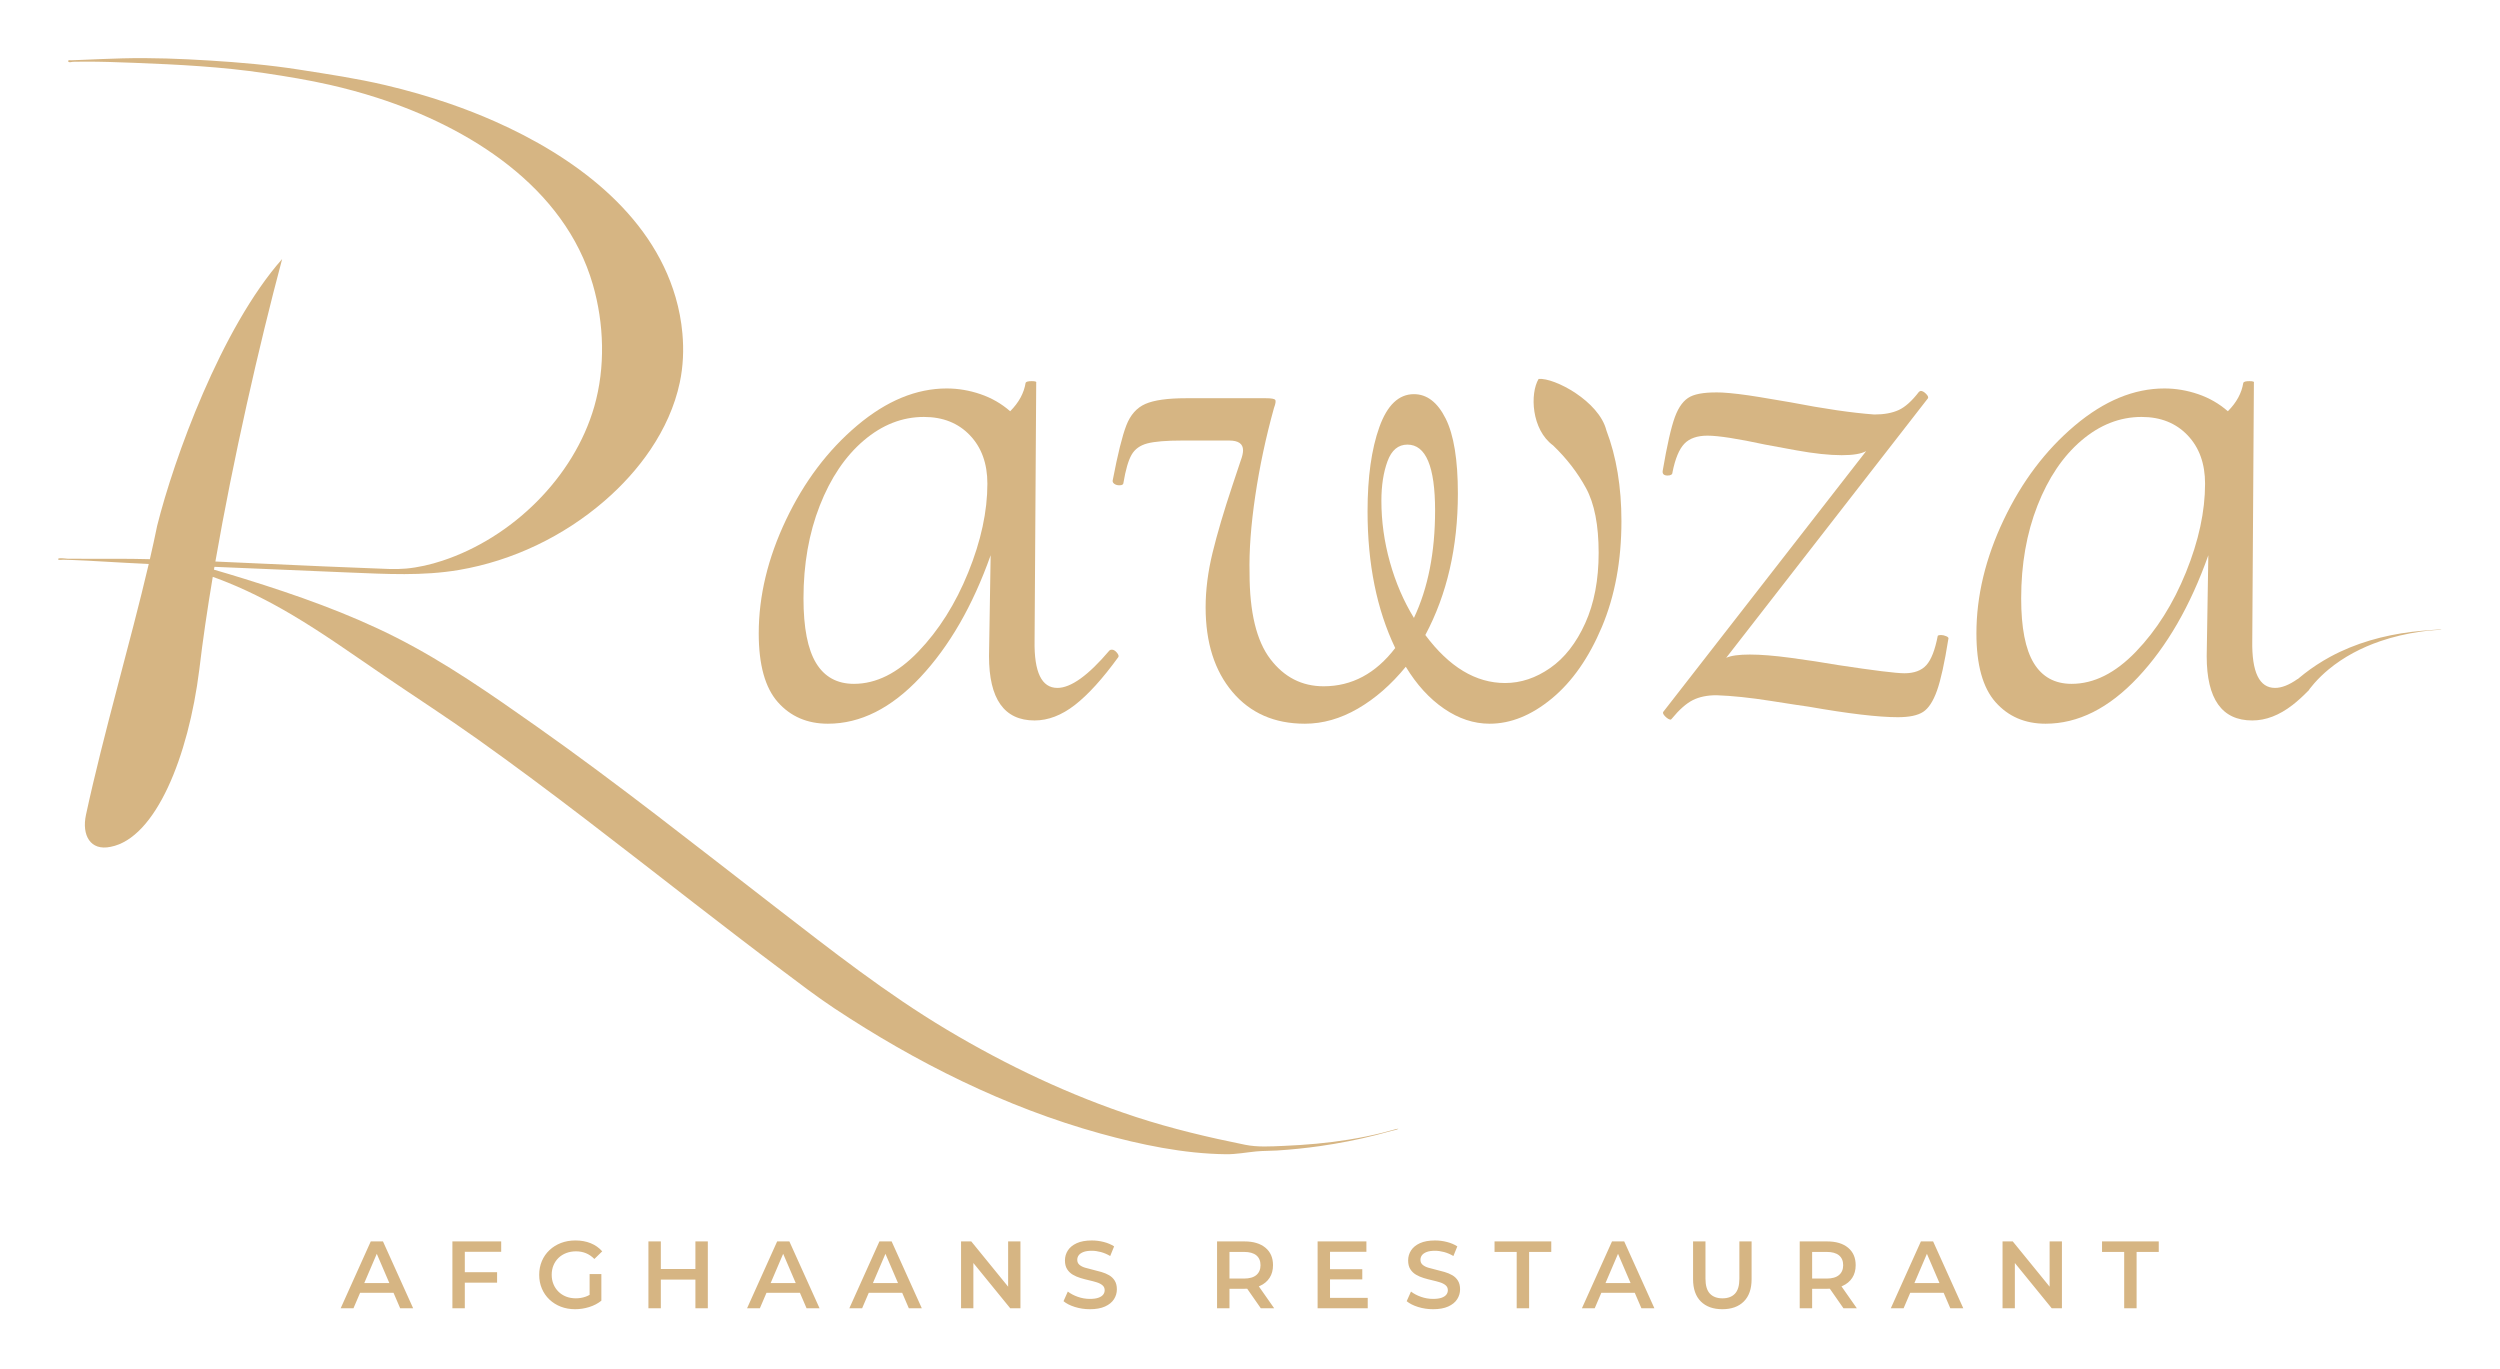
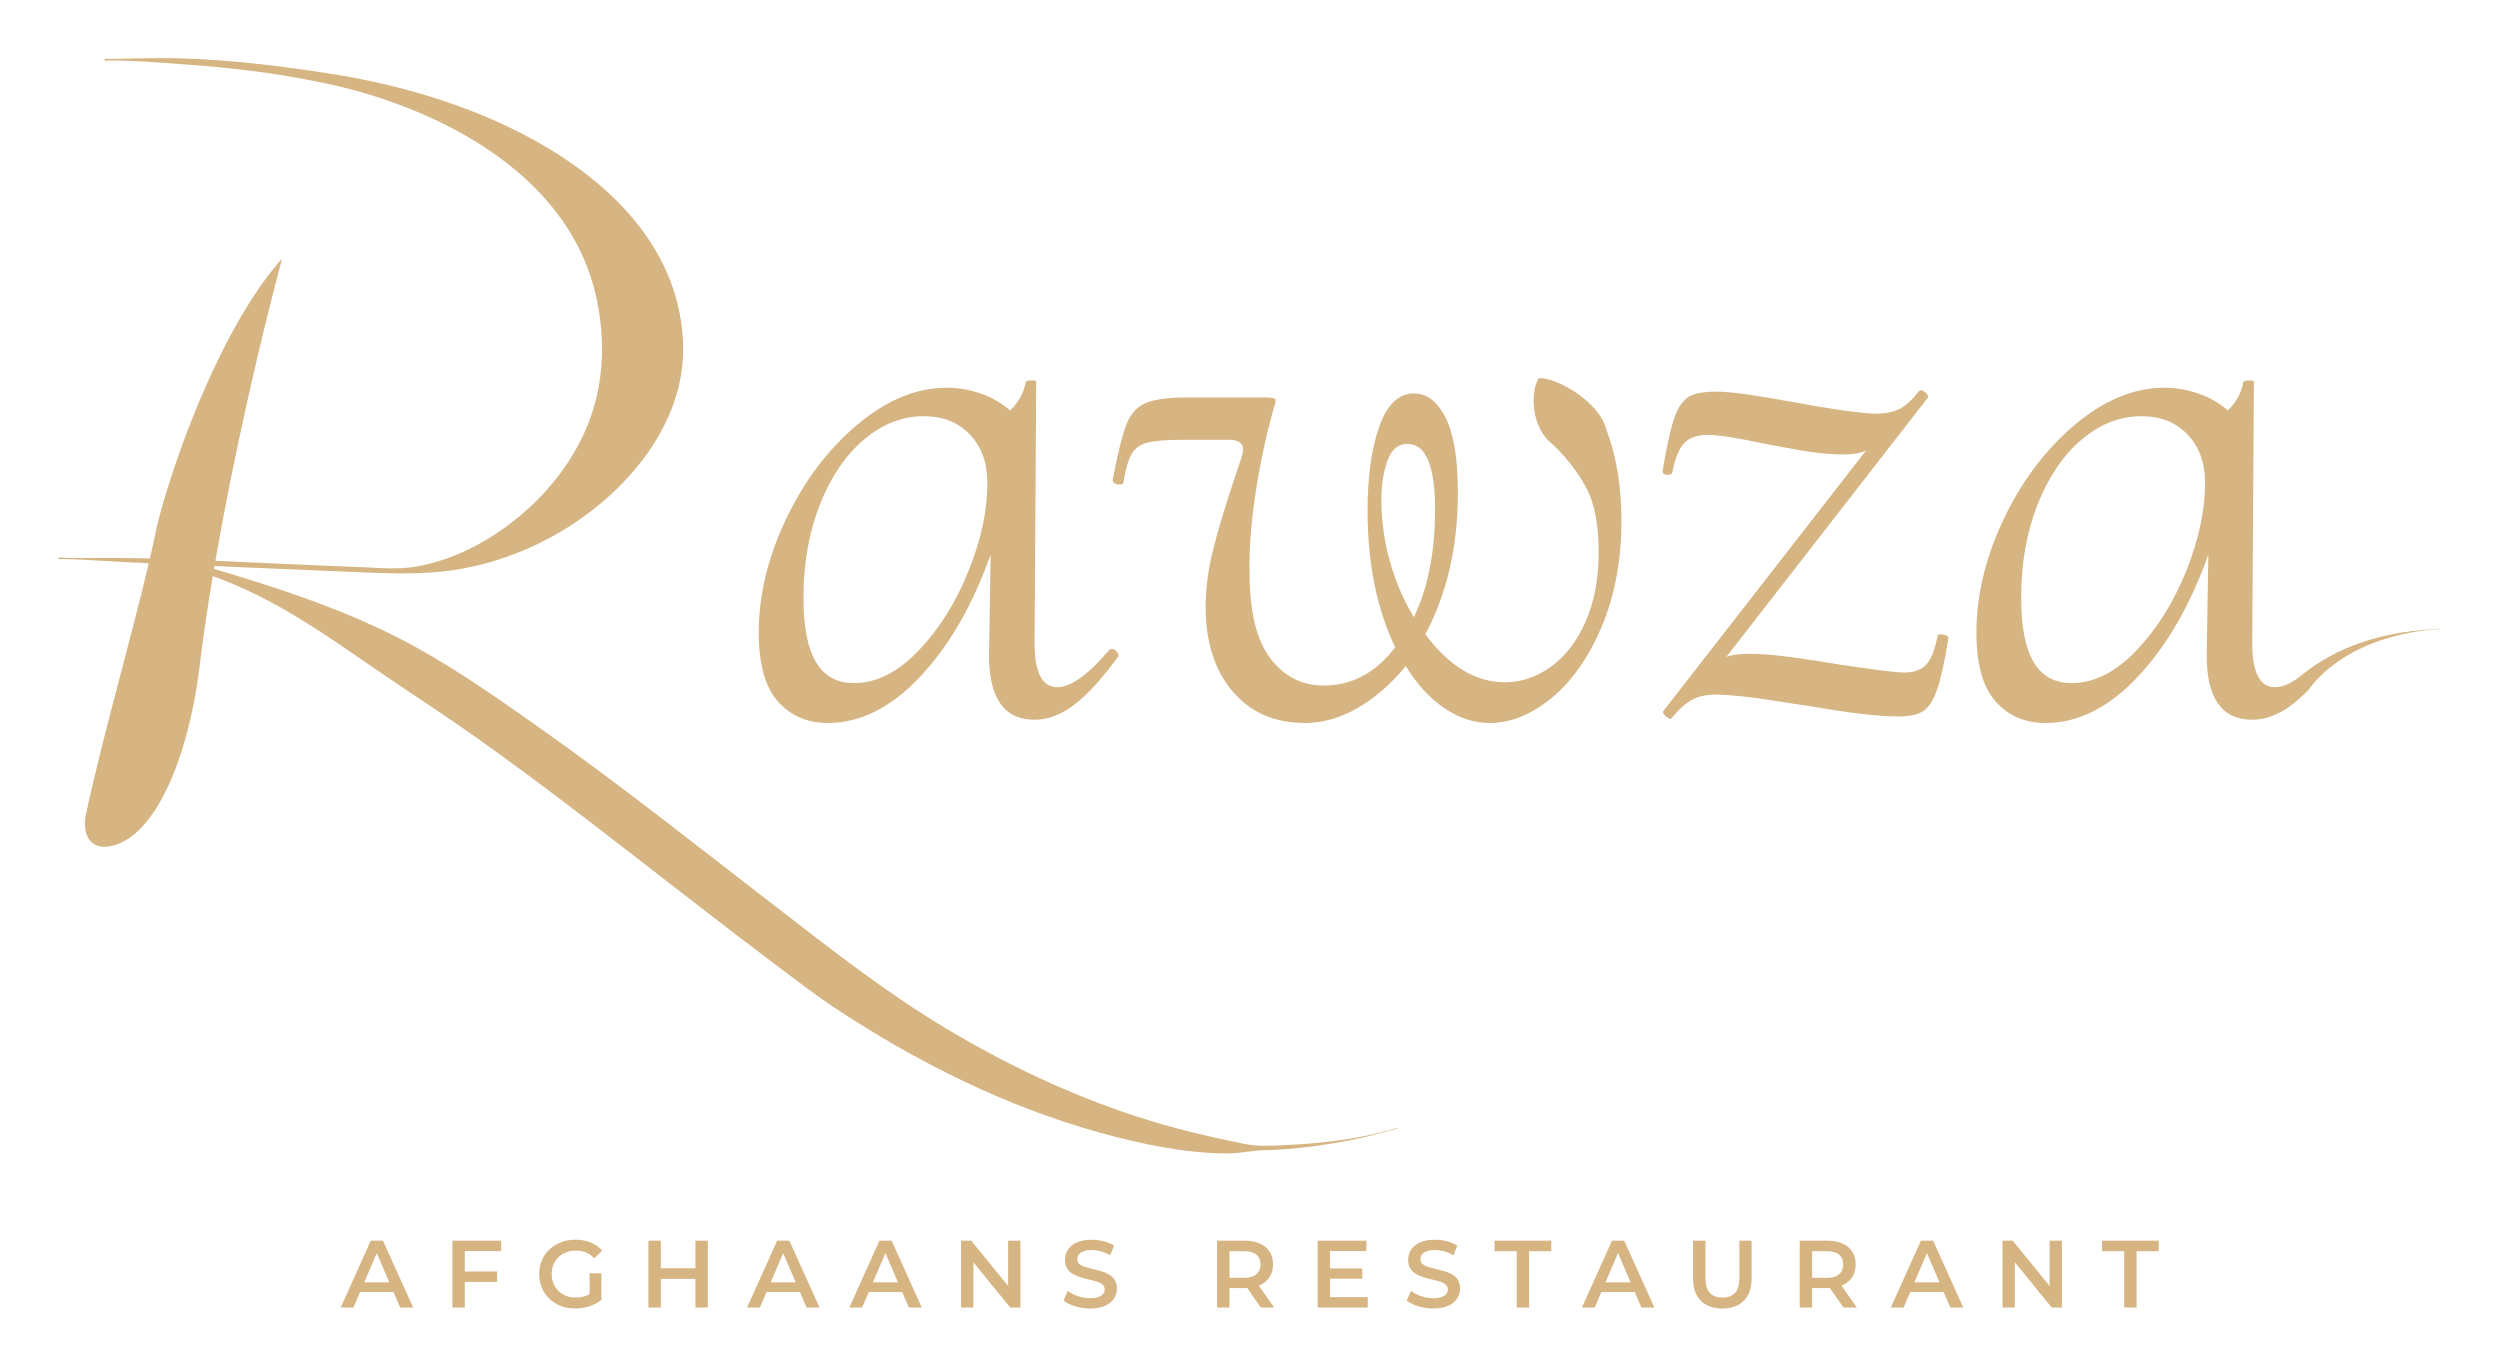
- <svg xmlns="http://www.w3.org/2000/svg" version="1.1" viewBox="0 0 3441 1883" width="860.25px" height="470.75px">
+ <svg xmlns="http://www.w3.org/2000/svg" version="1.1" viewBox="0 0 3441 1881" width="860.25px" height="470.25px">
  <g id="WORDMARK">
-     <path id="LETTER_R" fill="#D6B583" fill-rule="nonzero" d="M100.82,85.02c-2.16,0.05 -4.63,1.3 -6.47,0.18c-0.6,-0.36 -0.63,-1.7 -0.06,-2.1c0.89,-0.62 2.16,-0.07 3.24,-0.11c4.31,-0.15 8.63,-0.31 12.94,-0.49c19.43,-0.78 38.86,-1.69 58.3,-2.19c39.99,-1.03 80.04,0.54 119.95,3.01c41.03,2.54 82.17,6.09 122.8,12.47c39.81,6.25 79.54,12.13 118.8,21.37c29.92,7.04 59.52,15.48 88.57,25.52c20.97,7.24 41.67,15.31 61.96,24.29c106.6,47.18 214.9,124.96 249.01,242.12c4.72,16.21 7.87,32.86 9.39,49.67c2.05,22.61 1.12,45.35 -3.57,67.59c-6.97,33.08 -21.4,64.27 -40.21,92.25c-17.74,26.37 -39.38,50.04 -63.4,70.82c-56.5,48.89 -126.56,82.49 -200.26,95.07c-49.89,8.51 -100.28,5.56 -150.57,3.55c-60.37,-2.42 -120.73,-5.12 -181.1,-7.65c-1.66,-0.07 -3.32,-0.14 -4.98,-0.21c-0.22,1.3 -0.45,2.6 -0.67,3.9c14.29,4.18 28.56,8.44 42.77,12.87c70.92,22.1 141.66,46.88 208.04,80.5c67.77,34.33 131.11,78.6 193.1,122.29c112.35,79.2 220.03,164.75 328.8,248.73c76.83,59.32 153.02,119.29 236.53,169.09c82.06,48.94 169.05,90.22 259.94,119.93c49.06,16.04 99.42,27.93 149.98,38.15c17.47,3.53 35.23,2.3 52.95,1.58c30.25,-1.24 60.47,-3.88 90.37,-8.73c15.48,-2.51 30.87,-5.62 46.08,-9.44c5.07,-1.27 10.13,-2.63 15.16,-4.06c1.01,-0.29 2.01,-0.58 3.02,-0.87c1.02,-0.3 4.13,-0.74 3.2,-0.22c-2.47,1.37 -6.32,1.87 -9.04,2.65c-7.05,2.01 -14.13,3.92 -21.23,5.71c-25.41,6.42 -51.17,11.48 -77.12,15.19c-19.75,2.82 -39.61,4.87 -59.52,6.12c-9.41,0.59 -19.01,0.34 -28.38,1.24c-14,1.35 -27.53,4.03 -41.73,3.87c-58.18,-0.66 -117.24,-13.11 -173.09,-28.57c-130.54,-36.13 -253.76,-97.9 -366.39,-172.55c-24.67,-16.35 -48.2,-34.51 -71.87,-52.25c-40.3,-30.2 -80.22,-60.91 -120.04,-91.73c-98.87,-76.53 -197.11,-154 -299.06,-226.43c-42.18,-29.97 -85.57,-58.02 -128.34,-87.1c-42,-28.56 -83.32,-58.2 -127.09,-84.05c-32.25,-19.05 -65.8,-35.98 -100.89,-49.19c-2.59,-0.98 -5.19,-1.93 -7.8,-2.85c-7.5,44.75 -13.83,87.82 -18.51,127.6c-15,120 -60,232 -122,244c-28,6 -40,-16 -34,-44c23.98,-111.32 61.15,-237.31 86.41,-345.31c-21,-1 -41.99,-2.09 -62.99,-3.35c-14,-0.84 -28.01,-1.61 -42.03,-2.12c-4.31,-0.16 -8.63,-0.29 -12.94,-0.39c-2.16,-0.05 -4.51,0.76 -6.47,-0.13c-0.42,-0.19 -0.4,-1.22 0.03,-1.4c2.99,-1.24 9.65,0.13 12.95,0.16c9.71,0.09 19.43,0.11 29.14,0.1c26.99,-0.01 53.98,-0.2 80.97,0.49c0.96,0.02 1.91,0.05 2.87,0.08c3.65,-15.82 7.03,-31.23 10.07,-46.14c23,-92 88,-272 172,-367c-32.1,120.36 -67.39,275.31 -91.89,416.33c49.85,2.11 99.7,4.62 149.53,6.7c22.63,0.94 45.27,1.86 67.9,2.72c14.97,0.56 30.03,1.66 44.98,0.29c16.92,-1.55 33.63,-5.44 49.76,-10.73c96.09,-31.56 181.25,-114.41 209.36,-212.34c15.48,-53.93 13.55,-114.04 -1.94,-167.75c-38.94,-134.97 -170.75,-216.61 -297.24,-257.29c-21.38,-6.88 -43.07,-12.76 -64.97,-17.73c-29.26,-6.64 -59.15,-11.56 -88.82,-15.99c-59.75,-8.92 -119.81,-11.95 -180.1,-14.27c-22.62,-0.87 -45.25,-1.7 -67.9,-1.66c-5.39,0.01 -10.79,0.07 -16.18,0.2z" />
-     <path id="LETTER_A_1" fill="#D6B583" fill-rule="nonzero" d="M1527.04,895.32c0.75,-0.75 1.87,-1.12 3.36,-1.12c2.24,0 4.48,1.31 6.72,3.92c2.24,2.61 2.99,4.67 2.24,6.16c-21.65,29.87 -41.63,51.89 -59.92,66.08c-18.29,14.19 -36.77,21.28 -55.44,21.28c-41.81,0 -62.72,-29.49 -62.72,-88.48l2.24,-138.88c-24.64,69.44 -56.93,125.44 -96.88,168c-39.95,42.56 -82.32,63.84 -127.12,63.84c-28.37,0 -51.33,-9.89 -68.88,-29.68c-17.55,-19.79 -26.32,-51.33 -26.32,-94.64c0,-51.52 12.51,-103.6 37.52,-156.24c25.01,-52.64 57.68,-95.95 98,-129.92c40.32,-33.97 81.39,-50.96 123.2,-50.96c15.68,0 31.17,2.61 46.48,7.84c15.31,5.23 28.93,13.07 40.88,23.52c11.95,-11.95 19.04,-25.01 21.28,-39.2c0.75,-1.49 3.55,-2.24 8.4,-2.24c4.85,0 6.91,0.75 6.16,2.24l-2.24,355.04c-0.75,43.31 9.71,64.96 31.36,64.96c18.67,0 42.56,-17.17 71.68,-51.52zM1175.36,941.24c30.61,0 60.11,-14.75 88.48,-44.24c28.37,-29.49 51.33,-65.89 68.88,-109.2c17.55,-43.31 26.32,-84 26.32,-122.08c0,-27.63 -8.03,-49.84 -24.08,-66.64c-16.05,-16.8 -37.15,-25.2 -63.28,-25.2c-29.87,0 -57.49,10.83 -82.88,32.48c-25.39,21.65 -45.55,51.52 -60.48,89.6c-14.93,38.08 -22.4,80.64 -22.4,127.68c0,40.32 5.79,70 17.36,89.04c11.57,19.04 28.93,28.56 52.08,28.56z" />
-     <path id="LETTER_W" fill="#D6B583" fill-rule="nonzero" d="M2211.02,592.36c13.81,36.21 20.72,77.84 20.72,124.88c0,54.51 -8.96,103.04 -26.88,145.6c-17.92,42.56 -40.88,75.41 -68.88,98.56c-28,23.15 -56.56,34.72 -85.68,34.72c-21.65,0 -42.56,-6.91 -62.72,-20.72c-20.16,-13.81 -37.71,-33.04 -52.64,-57.68c-20.16,24.64 -42.19,43.87 -66.08,57.68c-23.89,13.81 -48.16,20.72 -72.8,20.72c-41.81,0 -75.04,-14.56 -99.68,-43.68c-24.64,-29.12 -36.96,-67.95 -36.96,-116.48c0,-23.89 3.17,-48.91 9.52,-75.04c6.35,-26.13 15.49,-57.12 27.44,-92.96c0,0 3.73,-11.2 11.2,-33.6c2.24,-5.97 3.36,-10.83 3.36,-14.56c0,-8.96 -6.35,-13.44 -19.04,-13.44h-64.96c-21.65,0 -37.52,1.31 -47.6,3.92c-10.08,2.61 -17.36,7.84 -21.84,15.68c-4.48,7.84 -8.21,20.72 -11.2,38.64c0,2.24 -1.87,3.36 -5.6,3.36c-2.99,0 -5.41,-0.75 -7.28,-2.24c-1.87,-1.49 -2.43,-3.36 -1.68,-5.6c6.72,-35.09 12.88,-59.92 18.48,-74.48c5.6,-14.56 14.37,-24.45 26.32,-29.68c11.95,-5.23 30.61,-7.84 56,-7.84h109.76c7.47,0 11.76,0.75 12.88,2.24c1.12,1.49 0.56,5.23 -1.68,11.2c-11.2,40.32 -19.79,80.64 -25.76,120.96c-5.97,40.32 -8.59,75.79 -7.84,106.4c0,53.76 9.52,93.15 28.56,118.16c19.04,25.01 43.49,37.52 73.36,37.52c38.83,0 71.68,-17.55 98.56,-52.64c-25.39,-53.01 -38.08,-115.73 -38.08,-188.16c0,-47.04 5.41,-85.68 16.24,-115.92c10.83,-30.24 26.69,-45.36 47.6,-45.36c17.92,0 32.48,11.2 43.68,33.6c11.2,22.4 16.8,56.75 16.8,103.04c0,73.92 -14.93,138.88 -44.8,194.88c32.85,44.05 69.44,66.08 109.76,66.08c21.65,0 42.37,-6.91 62.16,-20.72c19.79,-13.81 35.84,-34.35 48.16,-61.6c12.32,-27.25 18.48,-59.55 18.48,-96.88c0,-38.08 -5.79,-67.76 -17.36,-89.04c-11.57,-21.28 -26.69,-40.88 -45.36,-58.8c-30,-22 -31.92,-71.52 -19.92,-91.52c22,-2 83.28,30.8 93.28,70.8zM1901.34,689.24c0,28.37 3.92,56.56 11.76,84.56c7.84,28 18.85,53.57 33.04,76.72c19.41,-41.07 29.12,-90.35 29.12,-147.84c0,-60.48 -12.69,-90.72 -38.08,-90.72c-12.69,0 -21.84,7.65 -27.44,22.96c-5.6,15.31 -8.4,33.41 -8.4,54.32z" />
-     <path id="LETTER_Z" fill="#D6B583" fill-rule="nonzero" d="M2667.13,875.16c0.75,-0.75 2.24,-1.12 4.48,-1.12c2.24,0 4.67,0.56 7.28,1.68c2.61,1.12 3.55,2.43 2.8,3.92c-5.23,32.85 -10.45,56.56 -15.68,71.12c-5.23,14.56 -11.57,24.27 -19.04,29.12c-7.47,4.85 -19.04,7.28 -34.72,7.28c-26.88,0 -67.95,-4.85 -123.2,-14.56c-5.97,-0.75 -23.15,-3.36 -51.52,-7.84c-28.37,-4.48 -53.39,-7.09 -75.04,-7.84c-12.69,0 -23.52,2.24 -32.48,6.72c-8.96,4.48 -18.67,13.07 -29.12,25.76l-1.12,1.12c-2.24,0 -4.85,-1.49 -7.84,-4.48c-2.99,-2.99 -3.73,-5.23 -2.24,-6.72l278.88,-358.4c-6.72,3.73 -17.92,5.6 -33.6,5.6c-17.17,0 -38.08,-2.24 -62.72,-6.72c-24.64,-4.48 -38.83,-7.09 -42.56,-7.84c-38.08,-8.21 -64.59,-12.32 -79.52,-12.32c-14.19,0 -24.83,3.73 -31.92,11.2c-7.09,7.47 -12.51,20.53 -16.24,39.2c0,2.99 -2.24,4.48 -6.72,4.48c-5.23,0 -7.47,-2.24 -6.72,-6.72c5.97,-35.09 11.57,-59.73 16.8,-73.92c5.23,-14.19 12.32,-23.52 21.28,-28c8.96,-4.48 23.52,-6.35 43.68,-5.6c13.44,0.75 30.43,2.8 50.96,6.16c20.53,3.36 34.91,5.79 43.12,7.28c46.29,8.96 84.75,14.56 115.36,16.8c13.44,0 24.64,-2.05 33.6,-6.16c8.96,-4.11 18.29,-12.51 28,-25.2l2.24,-1.12c2.24,0 4.67,1.31 7.28,3.92c2.61,2.61 3.55,4.67 2.8,6.16l-277.76,357.28c6.72,-2.99 17.55,-4.48 32.48,-4.48c14.93,0 33.6,1.49 56,4.48c22.4,2.99 44.43,6.35 66.08,10.08c49.28,7.47 79.52,11.2 90.72,11.2c13.44,0 23.52,-3.73 30.24,-11.2c6.72,-7.47 11.95,-20.91 15.68,-40.32z" />
-     <path id="LETTER_A_2" fill="#D6B583" fill-rule="nonzero" d="M3178.41,949.37c-0.28,0.29 -0.56,0.59 -0.84,0.88c-0.16,0.37 -0.31,0.78 -0.52,0.59c-0.01,-0.01 -0.02,-0.02 -0.03,-0.02c-7.43,7.64 -14.61,14.16 -21.56,19.54c-18.29,14.19 -36.77,21.28 -55.44,21.28c-41.81,0 -62.72,-29.49 -62.72,-88.48l2.24,-138.88c-24.64,69.44 -56.93,125.44 -96.88,168c-39.95,42.56 -82.32,63.84 -127.12,63.84c-28.37,0 -51.33,-9.89 -68.88,-29.68c-17.55,-19.79 -26.32,-51.33 -26.32,-94.64c0,-51.52 12.51,-103.6 37.52,-156.24c25.01,-52.64 57.68,-95.95 98,-129.92c40.32,-33.97 81.39,-50.96 123.2,-50.96c15.68,0 31.17,2.61 46.48,7.84c15.31,5.23 28.93,13.07 40.88,23.52c11.95,-11.95 19.04,-25.01 21.28,-39.2c0.75,-1.49 3.55,-2.24 8.4,-2.24c4.85,0 6.91,0.75 6.16,2.24l-2.24,355.04c-0.75,43.31 9.71,64.96 31.36,64.96c9.12,0 19.49,-4.1 31.1,-12.3l0.16,0.15c0.7,-0.6 1.41,-1.2 2.12,-1.79c2.21,-1.85 4.45,-3.66 6.72,-5.43c11.22,-8.77 23.18,-16.59 35.69,-23.39c34.83,-18.93 73.54,-29.63 112.76,-34.43c9.21,-1.13 18.45,-1.85 27.69,-2.57c3.08,-0.24 6.16,-0.44 9.24,-0.61c0.03,0 3.11,-0.17 3.14,-0.16c1.02,0.27 -2.05,0.6 -3.11,0.66c-2.06,0.11 -4.12,0.24 -6.18,0.39c-6.46,0.45 -12.88,1.15 -19.29,2.07c-18.74,2.69 -37.28,6.95 -55.2,13.09c-25.69,8.8 -50.23,21.54 -71.18,38.92c-6.99,5.8 -13.56,12.1 -19.56,18.92c-2.02,2.3 -3.98,4.65 -5.86,7.07c-0.47,0.6 -0.93,1.2 -1.38,1.81zM2851.38,941.24c30.61,0 60.11,-14.75 88.48,-44.24c28.37,-29.49 51.33,-65.89 68.88,-109.2c17.55,-43.31 26.32,-84 26.32,-122.08c0,-27.63 -8.03,-49.84 -24.08,-66.64c-16.05,-16.8 -37.15,-25.2 -63.28,-25.2c-29.87,0 -57.49,10.83 -82.88,32.48c-25.39,21.65 -45.55,51.52 -60.48,89.6c-14.93,38.08 -22.4,80.64 -22.4,127.68c0,40.32 5.79,70 17.36,89.04c11.57,19.04 28.93,28.56 52.08,28.56z" />
+     <path id="LETTER_R" fill="#D6B583" fill-rule="nonzero" d="M150.63,83.16c-2.1,0 -4.55,1.17 -6.3,0.02c-0.58,-0.39 -0.58,-1.71 0,-2.1c0.87,-0.59 2.1,-0.02 3.15,-0.03c4.21,-0.04 8.41,-0.1 12.62,-0.16c18.95,-0.29 37.89,-0.78 56.84,-0.88c78.2,-0.42 155.82,8.92 232.98,20.66c36.78,5.6 73.29,13.09 109.23,22.74c29.02,7.79 57.67,16.97 85.72,27.72c18.25,6.99 36.24,14.65 53.88,23.05c102.49,48.75 204.21,127.56 233.49,242.6c4.38,17.2 7,34.86 7.82,52.59c1.08,23.5 -1.42,46.89 -7.67,69.58c-9,32.67 -25.04,63.11 -45.12,90.3c-18.27,24.73 -39.94,46.91 -63.73,66.36c-54.54,44.61 -120.62,75.44 -190.08,87.59c-50.7,8.87 -101.94,5.85 -153.07,3.8c-60.92,-2.44 -121.82,-5.17 -182.74,-7.72c-0.82,-0.03 -1.64,-0.07 -2.47,-0.1c-0.22,1.3 -0.45,2.6 -0.67,3.9c14.29,4.18 28.56,8.44 42.77,12.87c70.92,22.1 141.66,46.88 208.04,80.5c67.77,34.33 131.11,78.6 193.1,122.29c112.35,79.2 220.03,164.75 328.8,248.73c76.83,59.32 153.02,119.29 236.53,169.09c82.06,48.94 169.05,90.22 259.94,119.93c49.06,16.04 99.42,27.93 149.98,38.15c17.47,3.53 35.23,2.3 52.95,1.58c30.25,-1.24 60.47,-3.88 90.37,-8.73c15.48,-2.51 30.87,-5.62 46.08,-9.44c5.07,-1.27 10.13,-2.63 15.16,-4.06c1.01,-0.29 2.01,-0.58 3.02,-0.87c1.02,-0.3 4.13,-0.74 3.2,-0.22c-2.47,1.37 -6.32,1.87 -9.04,2.65c-7.05,2.01 -14.13,3.92 -21.23,5.71c-25.41,6.42 -51.17,11.48 -77.12,15.19c-19.75,2.82 -39.61,4.87 -59.52,6.12c-9.41,0.59 -19.01,0.34 -28.38,1.24c-14,1.35 -27.53,4.03 -41.73,3.87c-58.18,-0.66 -117.24,-13.11 -173.09,-28.57c-130.54,-36.13 -253.76,-97.9 -366.39,-172.55c-24.67,-16.35 -48.2,-34.51 -71.87,-52.25c-40.3,-30.2 -80.22,-60.91 -120.04,-91.73c-98.87,-76.53 -197.11,-154 -299.06,-226.43c-42.18,-29.97 -85.57,-58.02 -128.34,-87.1c-42,-28.56 -83.32,-58.2 -127.09,-84.05c-32.25,-19.05 -65.8,-35.98 -100.89,-49.19c-2.59,-0.98 -5.19,-1.93 -7.8,-2.85c-7.5,44.75 -13.83,87.82 -18.51,127.6c-15,120 -60,232 -122,244c-28,6 -40,-16 -34,-44c23.97,-111.31 61.14,-237.28 86.4,-345.27c-21.52,-1.01 -43.04,-2.13 -64.56,-3.43c-13.64,-0.83 -27.29,-1.59 -40.94,-2.09c-4.2,-0.15 -8.4,-0.28 -12.61,-0.38c-2.1,-0.05 -4.4,0.76 -6.3,-0.13c-0.42,-0.2 -0.4,-1.22 0.03,-1.4c2.87,-1.22 9.44,0.13 12.61,0.15c8.41,0.07 16.82,0.09 25.24,0.09c26.3,-0.02 52.59,-0.27 78.89,0.33c3.07,0.07 6.13,0.14 9.2,0.22c3.65,-15.8 7.03,-31.2 10.06,-46.09c23,-92 88,-272 172,-367c-32.09,120.35 -67.38,275.28 -91.89,416.29c44.61,1.93 89.22,4.2 133.81,6.08c24.15,1.02 48.3,2.02 72.46,2.95c16.66,0.64 33.53,2.07 50.19,1.15c17.57,-0.96 35,-4.69 51.77,-9.91c28.28,-8.81 55.06,-22.25 79.67,-38.66c61.72,-41.16 112.87,-102.81 133.58,-174.79c14.18,-49.3 13.55,-103.42 1.93,-153.18c-3.84,-16.47 -9.1,-32.61 -15.77,-48.16c-45.97,-107.1 -152.08,-175.51 -257.76,-214.37c-19.52,-7.18 -39.37,-13.47 -59.43,-18.95c-25.28,-6.91 -50.8,-11.88 -76.55,-16.62c-58.97,-10.87 -118.12,-16.24 -177.87,-20.43c-22,-1.54 -44.02,-3.04 -66.07,-3.57c-5.25,-0.13 -10.51,-0.2 -15.76,-0.22z" />
+     <path id="LETTER_A_1" fill="#D6B583" fill-rule="nonzero" d="M1527.04,894.31c0.75,-0.75 1.87,-1.12 3.36,-1.12c2.24,0 4.48,1.31 6.72,3.92c2.24,2.61 2.99,4.67 2.24,6.16c-21.65,29.87 -41.63,51.89 -59.92,66.08c-18.29,14.19 -36.77,21.28 -55.44,21.28c-41.81,0 -62.72,-29.49 -62.72,-88.48l2.24,-138.88c-24.64,69.44 -56.93,125.44 -96.88,168c-39.95,42.56 -82.32,63.84 -127.12,63.84c-28.37,0 -51.33,-9.89 -68.88,-29.68c-17.55,-19.79 -26.32,-51.33 -26.32,-94.64c0,-51.52 12.51,-103.6 37.52,-156.24c25.01,-52.64 57.68,-95.95 98,-129.92c40.32,-33.97 81.39,-50.96 123.2,-50.96c15.68,0 31.17,2.61 46.48,7.84c15.31,5.23 28.93,13.07 40.88,23.52c11.95,-11.95 19.04,-25.01 21.28,-39.2c0.75,-1.49 3.55,-2.24 8.4,-2.24c4.85,0 6.91,0.75 6.16,2.24l-2.24,355.04c-0.75,43.31 9.71,64.96 31.36,64.96c18.67,0 42.56,-17.17 71.68,-51.52zM1175.36,940.23c30.61,0 60.11,-14.75 88.48,-44.24c28.37,-29.49 51.33,-65.89 68.88,-109.2c17.55,-43.31 26.32,-84 26.32,-122.08c0,-27.63 -8.03,-49.84 -24.08,-66.64c-16.05,-16.8 -37.15,-25.2 -63.28,-25.2c-29.87,0 -57.49,10.83 -82.88,32.48c-25.39,21.65 -45.55,51.52 -60.48,89.6c-14.93,38.08 -22.4,80.64 -22.4,127.68c0,40.32 5.79,70 17.36,89.04c11.57,19.04 28.93,28.56 52.08,28.56z" />
+     <path id="LETTER_W" fill="#D6B583" fill-rule="nonzero" d="M2211.02,591.35c13.81,36.21 20.72,77.84 20.72,124.88c0,54.51 -8.96,103.04 -26.88,145.6c-17.92,42.56 -40.88,75.41 -68.88,98.56c-28,23.15 -56.56,34.72 -85.68,34.72c-21.65,0 -42.56,-6.91 -62.72,-20.72c-20.16,-13.81 -37.71,-33.04 -52.64,-57.68c-20.16,24.64 -42.19,43.87 -66.08,57.68c-23.89,13.81 -48.16,20.72 -72.8,20.72c-41.81,0 -75.04,-14.56 -99.68,-43.68c-24.64,-29.12 -36.96,-67.95 -36.96,-116.48c0,-23.89 3.17,-48.91 9.52,-75.04c6.35,-26.13 15.49,-57.12 27.44,-92.96c0,0 3.73,-11.2 11.2,-33.6c2.24,-5.97 3.36,-10.83 3.36,-14.56c0,-8.96 -6.35,-13.44 -19.04,-13.44h-64.96c-21.65,0 -37.52,1.31 -47.6,3.92c-10.08,2.61 -17.36,7.84 -21.84,15.68c-4.48,7.84 -8.21,20.72 -11.2,38.64c0,2.24 -1.87,3.36 -5.6,3.36c-2.99,0 -5.41,-0.75 -7.28,-2.24c-1.87,-1.49 -2.43,-3.36 -1.68,-5.6c6.72,-35.09 12.88,-59.92 18.48,-74.48c5.6,-14.56 14.37,-24.45 26.32,-29.68c11.95,-5.23 30.61,-7.84 56,-7.84h109.76c7.47,0 11.76,0.75 12.88,2.24c1.12,1.49 0.56,5.23 -1.68,11.2c-11.2,40.32 -19.79,80.64 -25.76,120.96c-5.97,40.32 -8.59,75.79 -7.84,106.4c0,53.76 9.52,93.15 28.56,118.16c19.04,25.01 43.49,37.52 73.36,37.52c38.83,0 71.68,-17.55 98.56,-52.64c-25.39,-53.01 -38.08,-115.73 -38.08,-188.16c0,-47.04 5.41,-85.68 16.24,-115.92c10.83,-30.24 26.69,-45.36 47.6,-45.36c17.92,0 32.48,11.2 43.68,33.6c11.2,22.4 16.8,56.75 16.8,103.04c0,73.92 -14.93,138.88 -44.8,194.88c32.85,44.05 69.44,66.08 109.76,66.08c21.65,0 42.37,-6.91 62.16,-20.72c19.79,-13.81 35.84,-34.35 48.16,-61.6c12.32,-27.25 18.48,-59.55 18.48,-96.88c0,-38.08 -5.79,-67.76 -17.36,-89.04c-11.57,-21.28 -26.69,-40.88 -45.36,-58.8c-30,-22 -31.92,-71.52 -19.92,-91.52c22,-2 83.28,30.8 93.28,70.8zM1901.34,688.23c0,28.37 3.92,56.56 11.76,84.56c7.84,28 18.85,53.57 33.04,76.72c19.41,-41.07 29.12,-90.35 29.12,-147.84c0,-60.48 -12.69,-90.72 -38.08,-90.72c-12.69,0 -21.84,7.65 -27.44,22.96c-5.6,15.31 -8.4,33.41 -8.4,54.32z" />
+     <path id="LETTER_Z" fill="#D6B583" fill-rule="nonzero" d="M2667.13,874.15c0.75,-0.75 2.24,-1.12 4.48,-1.12c2.24,0 4.67,0.56 7.28,1.68c2.61,1.12 3.55,2.43 2.8,3.92c-5.23,32.85 -10.45,56.56 -15.68,71.12c-5.23,14.56 -11.57,24.27 -19.04,29.12c-7.47,4.85 -19.04,7.28 -34.72,7.28c-26.88,0 -67.95,-4.85 -123.2,-14.56c-5.97,-0.75 -23.15,-3.36 -51.52,-7.84c-28.37,-4.48 -53.39,-7.09 -75.04,-7.84c-12.69,0 -23.52,2.24 -32.48,6.72c-8.96,4.48 -18.67,13.07 -29.12,25.76l-1.12,1.12c-2.24,0 -4.85,-1.49 -7.84,-4.48c-2.99,-2.99 -3.73,-5.23 -2.24,-6.72l278.88,-358.4c-6.72,3.73 -17.92,5.6 -33.6,5.6c-17.17,0 -38.08,-2.24 -62.72,-6.72c-24.64,-4.48 -38.83,-7.09 -42.56,-7.84c-38.08,-8.21 -64.59,-12.32 -79.52,-12.32c-14.19,0 -24.83,3.73 -31.92,11.2c-7.09,7.47 -12.51,20.53 -16.24,39.2c0,2.99 -2.24,4.48 -6.72,4.48c-5.23,0 -7.47,-2.24 -6.72,-6.72c5.97,-35.09 11.57,-59.73 16.8,-73.92c5.23,-14.19 12.32,-23.52 21.28,-28c8.96,-4.48 23.52,-6.35 43.68,-5.6c13.44,0.75 30.43,2.8 50.96,6.16c20.53,3.36 34.91,5.79 43.12,7.28c46.29,8.96 84.75,14.56 115.36,16.8c13.44,0 24.64,-2.05 33.6,-6.16c8.96,-4.11 18.29,-12.51 28,-25.2l2.24,-1.12c2.24,0 4.67,1.31 7.28,3.92c2.61,2.61 3.55,4.67 2.8,6.16l-277.76,357.28c6.72,-2.99 17.55,-4.48 32.48,-4.48c14.93,0 33.6,1.49 56,4.48c22.4,2.99 44.43,6.35 66.08,10.08c49.28,7.47 79.52,11.2 90.72,11.2c13.44,0 23.52,-3.73 30.24,-11.2c6.72,-7.47 11.95,-20.91 15.68,-40.32z" />
+     <path id="LETTER_A_2" fill="#D6B583" fill-rule="nonzero" d="M3178.41,948.37c-0.28,0.29 -0.56,0.59 -0.84,0.88c-0.16,0.37 -0.31,0.78 -0.52,0.59c-0.01,-0.01 -0.02,-0.02 -0.03,-0.02c-7.43,7.64 -14.61,14.16 -21.56,19.54c-18.29,14.19 -36.77,21.28 -55.44,21.28c-41.81,0 -62.72,-29.49 -62.72,-88.48l2.24,-138.88c-24.64,69.44 -56.93,125.44 -96.88,168c-39.95,42.56 -82.32,63.84 -127.12,63.84c-28.37,0 -51.33,-9.89 -68.88,-29.68c-17.55,-19.79 -26.32,-51.33 -26.32,-94.64c0,-51.52 12.51,-103.6 37.52,-156.24c25.01,-52.64 57.68,-95.95 98,-129.92c40.32,-33.97 81.39,-50.96 123.2,-50.96c15.68,0 31.17,2.61 46.48,7.84c15.31,5.23 28.93,13.07 40.88,23.52c11.95,-11.95 19.04,-25.01 21.28,-39.2c0.75,-1.49 3.55,-2.24 8.4,-2.24c4.85,0 6.91,0.75 6.16,2.24l-2.24,355.04c-0.75,43.31 9.71,64.96 31.36,64.96c9.12,0 19.49,-4.1 31.1,-12.3l0.16,0.15c0.7,-0.6 1.41,-1.2 2.12,-1.79c2.21,-1.85 4.45,-3.66 6.72,-5.43c11.22,-8.77 23.18,-16.59 35.69,-23.39c34.83,-18.93 73.54,-29.63 112.76,-34.43c9.21,-1.13 18.45,-1.85 27.69,-2.57c3.08,-0.24 6.16,-0.44 9.24,-0.61c0.03,0 3.11,-0.17 3.14,-0.16c1.02,0.27 -2.05,0.6 -3.11,0.66c-2.06,0.11 -4.12,0.24 -6.18,0.39c-6.46,0.45 -12.88,1.15 -19.29,2.07c-18.74,2.69 -37.28,6.95 -55.2,13.09c-25.69,8.8 -50.23,21.54 -71.18,38.92c-6.99,5.8 -13.56,12.1 -19.56,18.92c-2.02,2.3 -3.98,4.65 -5.86,7.07c-0.47,0.6 -0.93,1.2 -1.38,1.81zM2851.38,940.23c30.61,0 60.11,-14.75 88.48,-44.24c28.37,-29.49 51.33,-65.89 68.88,-109.2c17.55,-43.31 26.32,-84 26.32,-122.08c0,-27.63 -8.03,-49.84 -24.08,-66.64c-16.05,-16.8 -37.15,-25.2 -63.28,-25.2c-29.87,0 -57.49,10.83 -82.88,32.48c-25.39,21.65 -45.55,51.52 -60.48,89.6c-14.93,38.08 -22.4,80.64 -22.4,127.68c0,40.32 5.79,70 17.36,89.04c11.57,19.04 28.93,28.56 52.08,28.56z" />
  </g>
  <g id="DESCRIPTOR">
-     <path id="DESCRIPTOR" fill="#D6B583" fill-rule="nonzero" d="M486.52,1800.69h-17.61l41.4,-92h16.82l41.53,92h-17.87l-9.14,-21.29h-46.01zM535.89,1765.99l-17.29,-40.26l-17.23,40.26zM639.77,1800.69h-17.09v-92h67.16v14.33h-50.07v27.99h44.42v14.46h-44.42zM791.7,1802c-7.18,0 -13.78,-1.16 -19.78,-3.48c-6,-2.32 -11.24,-5.61 -15.71,-9.86c-4.47,-4.25 -7.93,-9.27 -10.38,-15.05c-2.45,-5.78 -3.68,-12.09 -3.68,-18.93c0,-6.83 1.23,-13.14 3.68,-18.93c2.45,-5.78 5.94,-10.8 10.45,-15.05c4.51,-4.25 9.79,-7.54 15.84,-9.86c6.05,-2.32 12.66,-3.48 19.84,-3.48c7.8,0 14.83,1.27 21.09,3.81c6.26,2.54 11.54,6.27 15.84,11.17l-10.78,10.51c-3.59,-3.59 -7.47,-6.24 -11.63,-7.95c-4.16,-1.71 -8.74,-2.56 -13.73,-2.56c-4.82,0 -9.29,0.79 -13.41,2.37c-4.12,1.58 -7.67,3.81 -10.65,6.7c-2.98,2.89 -5.28,6.31 -6.9,10.25c-1.62,3.94 -2.43,8.28 -2.43,13.01c0,4.64 0.81,8.94 2.43,12.88c1.62,3.94 3.92,7.38 6.9,10.32c2.98,2.94 6.48,5.19 10.52,6.77c4.03,1.58 8.5,2.37 13.4,2.37c4.56,0 8.96,-0.72 13.21,-2.17c1.95,-0.66 3.85,-1.53 5.72,-2.61v-28.61h16.17v36.67c-4.82,3.86 -10.4,6.77 -16.76,8.74c-6.35,1.97 -12.77,2.96 -19.25,2.96zM974.25,1800.69h-17.09v-39.43h-47.58v39.43h-17.09v-92h17.09v37.98h47.58v-37.98h17.09zM1045.88,1800.69h-17.61l41.4,-92h16.82l41.53,92h-17.87l-9.14,-21.29l-46.01,0zM1095.25,1765.99l-17.29,-40.26l-17.23,40.26zM1186.64,1800.69h-17.61l41.4,-92h16.82l41.53,92h-17.87l-9.14,-21.29l-46.01,0zM1236.01,1765.99l-17.29,-40.26l-17.23,40.26zM1339.75,1800.69h-16.95v-92h14.06l50.73,62.29v-62.29h16.95v92h-14.06l-50.73,-62.29zM1500.1,1802c-7.18,0 -14.06,-1.03 -20.63,-3.09c-6.57,-2.06 -11.78,-4.71 -15.64,-7.95l5.91,-13.27c3.68,2.89 8.24,5.3 13.67,7.23c5.43,1.93 11,2.89 16.69,2.89c4.82,0 8.72,-0.53 11.7,-1.58c2.98,-1.05 5.17,-2.48 6.57,-4.27c1.4,-1.8 2.1,-3.83 2.1,-6.11c0,-2.8 -1.01,-5.06 -3.02,-6.77c-2.02,-1.71 -4.62,-3.07 -7.82,-4.07c-3.2,-1.01 -6.75,-1.95 -10.65,-2.83c-3.9,-0.88 -7.8,-1.91 -11.7,-3.09c-3.9,-1.18 -7.45,-2.72 -10.65,-4.6c-3.2,-1.88 -5.8,-4.4 -7.82,-7.56c-2.01,-3.15 -3.02,-7.19 -3.02,-12.09c0,-4.99 1.34,-9.57 4.01,-13.73c2.67,-4.16 6.75,-7.49 12.22,-9.99c5.48,-2.5 12.42,-3.75 20.83,-3.75c5.52,0 11,0.7 16.43,2.1c5.43,1.4 10.16,3.42 14.19,6.04l-5.39,13.28c-4.12,-2.45 -8.37,-4.27 -12.75,-5.46c-4.38,-1.18 -8.59,-1.77 -12.62,-1.77c-4.73,0 -8.56,0.57 -11.5,1.71c-2.94,1.14 -5.08,2.63 -6.44,4.47c-1.36,1.84 -2.04,3.94 -2.04,6.31c0,2.8 0.99,5.06 2.96,6.77c1.97,1.71 4.56,3.04 7.75,4.01c3.2,0.96 6.77,1.91 10.71,2.83c3.94,0.92 7.86,1.95 11.76,3.09c3.9,1.14 7.45,2.63 10.64,4.47c3.2,1.84 5.78,4.34 7.75,7.49c1.97,3.15 2.96,7.14 2.96,11.96c0,4.91 -1.34,9.44 -4.01,13.6c-2.67,4.16 -6.77,7.49 -12.29,9.99c-5.52,2.5 -12.49,3.75 -20.9,3.75zM1692.25,1800.69h-17.09v-92h37.72c12.27,0 21.88,2.89 28.85,8.67c6.97,5.78 10.45,13.8 10.45,24.05c0,6.75 -1.58,12.55 -4.73,17.41c-3.15,4.86 -7.64,8.59 -13.47,11.17c-0.44,0.19 -0.88,0.38 -1.33,0.56l21.11,30.13h-18.4l-18.74,-26.9c-1.17,0.06 -2.37,0.09 -3.6,0.09h-20.77zM1692.25,1723.14v36.67h19.98c7.54,0 13.21,-1.62 17.02,-4.86c3.81,-3.24 5.72,-7.75 5.72,-13.54c0,-5.87 -1.91,-10.38 -5.72,-13.54c-3.81,-3.15 -9.48,-4.73 -17.02,-4.73zM1882.55,1800.69h-69v-92h67.16v14.33h-50.08v23.92h44.42v14.06h-44.42v25.36h51.91zM1972.45,1802c-7.18,0 -14.06,-1.03 -20.64,-3.09c-6.57,-2.06 -11.78,-4.71 -15.64,-7.95l5.92,-13.27c3.68,2.89 8.24,5.3 13.67,7.23c5.43,1.93 11,2.89 16.69,2.89c4.82,0 8.72,-0.53 11.7,-1.58c2.98,-1.05 5.17,-2.48 6.57,-4.27c1.4,-1.8 2.1,-3.83 2.1,-6.11c0,-2.8 -1.01,-5.06 -3.02,-6.77c-2.02,-1.71 -4.62,-3.07 -7.82,-4.07c-3.2,-1.01 -6.75,-1.95 -10.64,-2.83c-3.9,-0.88 -7.8,-1.91 -11.7,-3.09c-3.9,-1.18 -7.45,-2.72 -10.64,-4.6c-3.2,-1.88 -5.8,-4.4 -7.82,-7.56c-2.02,-3.15 -3.02,-7.19 -3.02,-12.09c0,-4.99 1.34,-9.57 4.01,-13.73c2.67,-4.16 6.75,-7.49 12.22,-9.99c5.48,-2.5 12.42,-3.75 20.83,-3.75c5.52,0 11,0.7 16.43,2.1c5.43,1.4 10.16,3.42 14.2,6.04l-5.39,13.28c-4.12,-2.45 -8.37,-4.27 -12.75,-5.46c-4.38,-1.18 -8.59,-1.77 -12.62,-1.77c-4.73,0 -8.56,0.57 -11.5,1.71c-2.94,1.14 -5.08,2.63 -6.44,4.47c-1.36,1.84 -2.04,3.94 -2.04,6.31c0,2.8 0.99,5.06 2.96,6.77c1.97,1.71 4.56,3.04 7.75,4.01c3.2,0.96 6.77,1.91 10.71,2.83c3.94,0.92 7.86,1.95 11.76,3.09c3.9,1.14 7.45,2.63 10.65,4.47c3.2,1.84 5.78,4.34 7.75,7.49c1.97,3.15 2.96,7.14 2.96,11.96c0,4.91 -1.34,9.44 -4.01,13.6c-2.67,4.16 -6.77,7.49 -12.29,9.99c-5.52,2.5 -12.49,3.75 -20.9,3.75zM2104.67,1800.69h-17.09v-77.54h-30.49v-14.46h78.07v14.46h-30.49zM2194.96,1800.69h-17.61l41.4,-92h16.82l41.53,92h-17.87l-9.14,-21.29h-46.01zM2244.33,1765.99l-17.29,-40.26l-17.23,40.26zM2370.68,1802c-12.62,0 -22.5,-3.55 -29.64,-10.64c-7.14,-7.1 -10.71,-17.35 -10.71,-30.75v-51.91h17.09v51.26c0,9.46 2.04,16.34 6.11,20.63c4.07,4.29 9.84,6.44 17.28,6.44c7.45,0 13.19,-2.15 17.22,-6.44c4.03,-4.29 6.05,-11.17 6.05,-20.63v-51.26h16.82v51.91c0,13.41 -3.57,23.66 -10.71,30.75c-7.14,7.1 -16.98,10.64 -29.51,10.64zM2494.22,1800.69h-17.09v-92h37.72c12.27,0 21.88,2.89 28.85,8.67c6.97,5.78 10.45,13.8 10.45,24.05c0,6.75 -1.58,12.55 -4.73,17.41c-3.15,4.86 -7.64,8.59 -13.47,11.17c-0.44,0.19 -0.88,0.38 -1.33,0.56l21.11,30.13h-18.4l-18.74,-26.9c-1.17,0.06 -2.37,0.09 -3.6,0.09h-20.77zM2494.22,1723.14v36.67h19.98c7.54,0 13.21,-1.62 17.02,-4.86c3.81,-3.24 5.72,-7.75 5.72,-13.54c0,-5.87 -1.91,-10.38 -5.72,-13.54c-3.81,-3.15 -9.48,-4.73 -17.02,-4.73zM2620.13,1800.69h-17.61l41.4,-92h16.82l41.53,92h-17.88l-9.14,-21.29h-46.01zM2669.5,1765.99l-17.29,-40.26l-17.23,40.26zM2773.25,1800.69h-16.95v-92h14.06l50.73,62.29v-62.29h16.95v92h-14.06l-50.73,-62.29zM2940.82,1800.69h-17.09v-77.54h-30.49v-14.46h78.07v14.46h-30.49z" />
+     <path id="DESCRIPTOR" fill="#D6B583" fill-rule="nonzero" d="M486.52,1799.68h-17.61l41.4,-92h16.82l41.53,92h-17.87l-9.14,-21.29h-46.01zM535.89,1764.99l-17.29,-40.26l-17.23,40.26zM639.77,1799.68h-17.09v-92h67.16v14.33h-50.07v27.99h44.42v14.46h-44.42zM791.7,1801c-7.18,0 -13.78,-1.16 -19.78,-3.48c-6,-2.32 -11.24,-5.61 -15.71,-9.86c-4.47,-4.25 -7.93,-9.27 -10.38,-15.05c-2.45,-5.78 -3.68,-12.09 -3.68,-18.93c0,-6.83 1.23,-13.14 3.68,-18.93c2.45,-5.78 5.94,-10.8 10.45,-15.05c4.51,-4.25 9.79,-7.54 15.84,-9.86c6.05,-2.32 12.66,-3.48 19.84,-3.48c7.8,0 14.83,1.27 21.09,3.81c6.26,2.54 11.54,6.27 15.84,11.17l-10.78,10.51c-3.59,-3.59 -7.47,-6.24 -11.63,-7.95c-4.16,-1.71 -8.74,-2.56 -13.73,-2.56c-4.82,0 -9.29,0.79 -13.41,2.37c-4.12,1.58 -7.67,3.81 -10.65,6.7c-2.98,2.89 -5.28,6.31 -6.9,10.25c-1.62,3.94 -2.43,8.28 -2.43,13.01c0,4.64 0.81,8.94 2.43,12.88c1.62,3.94 3.92,7.38 6.9,10.32c2.98,2.94 6.48,5.19 10.52,6.77c4.03,1.58 8.5,2.37 13.4,2.37c4.56,0 8.96,-0.72 13.21,-2.17c1.95,-0.66 3.85,-1.53 5.72,-2.61v-28.61h16.17v36.67c-4.82,3.86 -10.4,6.77 -16.76,8.74c-6.35,1.97 -12.77,2.96 -19.25,2.96zM974.25,1799.68h-17.09v-39.43h-47.58v39.43h-17.09v-92h17.09v37.98h47.58v-37.98h17.09zM1045.88,1799.68h-17.61l41.4,-92h16.82l41.53,92h-17.87l-9.14,-21.29l-46.01,0zM1095.25,1764.99l-17.29,-40.26l-17.23,40.26zM1186.64,1799.68h-17.61l41.4,-92h16.82l41.53,92h-17.87l-9.14,-21.29l-46.01,0zM1236.01,1764.99l-17.29,-40.26l-17.23,40.26zM1339.75,1799.68h-16.95v-92h14.06l50.73,62.29v-62.29h16.95v92h-14.06l-50.73,-62.29zM1500.1,1801c-7.18,0 -14.06,-1.03 -20.63,-3.09c-6.57,-2.06 -11.78,-4.71 -15.64,-7.95l5.91,-13.27c3.68,2.89 8.24,5.3 13.67,7.23c5.43,1.93 11,2.89 16.69,2.89c4.82,0 8.72,-0.53 11.7,-1.58c2.98,-1.05 5.17,-2.48 6.57,-4.27c1.4,-1.8 2.1,-3.83 2.1,-6.11c0,-2.8 -1.01,-5.06 -3.02,-6.77c-2.02,-1.71 -4.62,-3.07 -7.82,-4.07c-3.2,-1.01 -6.75,-1.95 -10.65,-2.83c-3.9,-0.88 -7.8,-1.91 -11.7,-3.09c-3.9,-1.18 -7.45,-2.72 -10.65,-4.6c-3.2,-1.88 -5.8,-4.4 -7.82,-7.56c-2.01,-3.15 -3.02,-7.19 -3.02,-12.09c0,-4.99 1.34,-9.57 4.01,-13.73c2.67,-4.16 6.75,-7.49 12.22,-9.99c5.48,-2.5 12.42,-3.75 20.83,-3.75c5.52,0 11,0.7 16.43,2.1c5.43,1.4 10.16,3.42 14.19,6.04l-5.39,13.28c-4.12,-2.45 -8.37,-4.27 -12.75,-5.46c-4.38,-1.18 -8.59,-1.77 -12.62,-1.77c-4.73,0 -8.56,0.57 -11.5,1.71c-2.94,1.14 -5.08,2.63 -6.44,4.47c-1.36,1.84 -2.04,3.94 -2.04,6.31c0,2.8 0.99,5.06 2.96,6.77c1.97,1.71 4.56,3.04 7.75,4.01c3.2,0.96 6.77,1.91 10.71,2.83c3.94,0.92 7.86,1.95 11.76,3.09c3.9,1.14 7.45,2.63 10.64,4.47c3.2,1.84 5.78,4.34 7.75,7.49c1.97,3.15 2.96,7.14 2.96,11.96c0,4.91 -1.34,9.44 -4.01,13.6c-2.67,4.16 -6.77,7.49 -12.29,9.99c-5.52,2.5 -12.49,3.75 -20.9,3.75zM1692.25,1799.68h-17.09v-92h37.72c12.27,0 21.88,2.89 28.85,8.67c6.97,5.78 10.45,13.8 10.45,24.05c0,6.75 -1.58,12.55 -4.73,17.41c-3.15,4.86 -7.64,8.59 -13.47,11.17c-0.44,0.19 -0.88,0.38 -1.33,0.56l21.11,30.13h-18.4l-18.74,-26.9c-1.17,0.06 -2.37,0.09 -3.6,0.09h-20.77zM1692.25,1722.14v36.67h19.98c7.54,0 13.21,-1.62 17.02,-4.86c3.81,-3.24 5.72,-7.75 5.72,-13.54c0,-5.87 -1.91,-10.38 -5.72,-13.54c-3.81,-3.15 -9.48,-4.73 -17.02,-4.73zM1882.55,1799.68h-69v-92h67.16v14.33h-50.08v23.92h44.42v14.06h-44.42v25.36h51.91zM1972.45,1801c-7.18,0 -14.06,-1.03 -20.64,-3.09c-6.57,-2.06 -11.78,-4.71 -15.64,-7.95l5.92,-13.27c3.68,2.89 8.24,5.3 13.67,7.23c5.43,1.93 11,2.89 16.69,2.89c4.82,0 8.72,-0.53 11.7,-1.58c2.98,-1.05 5.17,-2.48 6.57,-4.27c1.4,-1.8 2.1,-3.83 2.1,-6.11c0,-2.8 -1.01,-5.06 -3.02,-6.77c-2.02,-1.71 -4.62,-3.07 -7.82,-4.07c-3.2,-1.01 -6.75,-1.95 -10.64,-2.83c-3.9,-0.88 -7.8,-1.91 -11.7,-3.09c-3.9,-1.18 -7.45,-2.72 -10.64,-4.6c-3.2,-1.88 -5.8,-4.4 -7.82,-7.56c-2.02,-3.15 -3.02,-7.19 -3.02,-12.09c0,-4.99 1.34,-9.57 4.01,-13.73c2.67,-4.16 6.75,-7.49 12.22,-9.99c5.48,-2.5 12.42,-3.75 20.83,-3.75c5.52,0 11,0.7 16.43,2.1c5.43,1.4 10.16,3.42 14.2,6.04l-5.39,13.28c-4.12,-2.45 -8.37,-4.27 -12.75,-5.46c-4.38,-1.18 -8.59,-1.77 -12.62,-1.77c-4.73,0 -8.56,0.57 -11.5,1.71c-2.94,1.14 -5.08,2.63 -6.44,4.47c-1.36,1.84 -2.04,3.94 -2.04,6.31c0,2.8 0.99,5.06 2.96,6.77c1.97,1.71 4.56,3.04 7.75,4.01c3.2,0.96 6.77,1.91 10.71,2.83c3.94,0.92 7.86,1.95 11.76,3.09c3.9,1.14 7.45,2.63 10.65,4.47c3.2,1.84 5.78,4.34 7.75,7.49c1.97,3.15 2.96,7.14 2.96,11.96c0,4.91 -1.34,9.44 -4.01,13.6c-2.67,4.16 -6.77,7.49 -12.29,9.99c-5.52,2.5 -12.49,3.75 -20.9,3.75zM2104.67,1799.68h-17.09v-77.54h-30.49v-14.46h78.07v14.46h-30.49zM2194.96,1799.68h-17.61l41.4,-92h16.82l41.53,92h-17.87l-9.14,-21.29h-46.01zM2244.33,1764.99l-17.29,-40.26l-17.23,40.26zM2370.68,1801c-12.62,0 -22.5,-3.55 -29.64,-10.64c-7.14,-7.1 -10.71,-17.35 -10.71,-30.75v-51.91h17.09v51.26c0,9.46 2.04,16.34 6.11,20.63c4.07,4.29 9.84,6.44 17.28,6.44c7.45,0 13.19,-2.15 17.22,-6.44c4.03,-4.29 6.05,-11.17 6.05,-20.63v-51.26h16.82v51.91c0,13.41 -3.57,23.66 -10.71,30.75c-7.14,7.1 -16.98,10.64 -29.51,10.64zM2494.22,1799.68h-17.09v-92h37.72c12.27,0 21.88,2.89 28.85,8.67c6.97,5.78 10.45,13.8 10.45,24.05c0,6.75 -1.58,12.55 -4.73,17.41c-3.15,4.86 -7.64,8.59 -13.47,11.17c-0.44,0.19 -0.88,0.38 -1.33,0.56l21.11,30.13h-18.4l-18.74,-26.9c-1.17,0.06 -2.37,0.09 -3.6,0.09h-20.77zM2494.22,1722.14v36.67h19.98c7.54,0 13.21,-1.62 17.02,-4.86c3.81,-3.24 5.72,-7.75 5.72,-13.54c0,-5.87 -1.91,-10.38 -5.72,-13.54c-3.81,-3.15 -9.48,-4.73 -17.02,-4.73zM2620.13,1799.68h-17.61l41.4,-92h16.82l41.53,92h-17.88l-9.14,-21.29h-46.01zM2669.5,1764.99l-17.29,-40.26l-17.23,40.26zM2773.25,1799.68h-16.95v-92h14.06l50.73,62.29v-62.29h16.95v92h-14.06l-50.73,-62.29zM2940.82,1799.68h-17.09v-77.54h-30.49v-14.46h78.07v14.46h-30.49z" />
  </g>
</svg>
